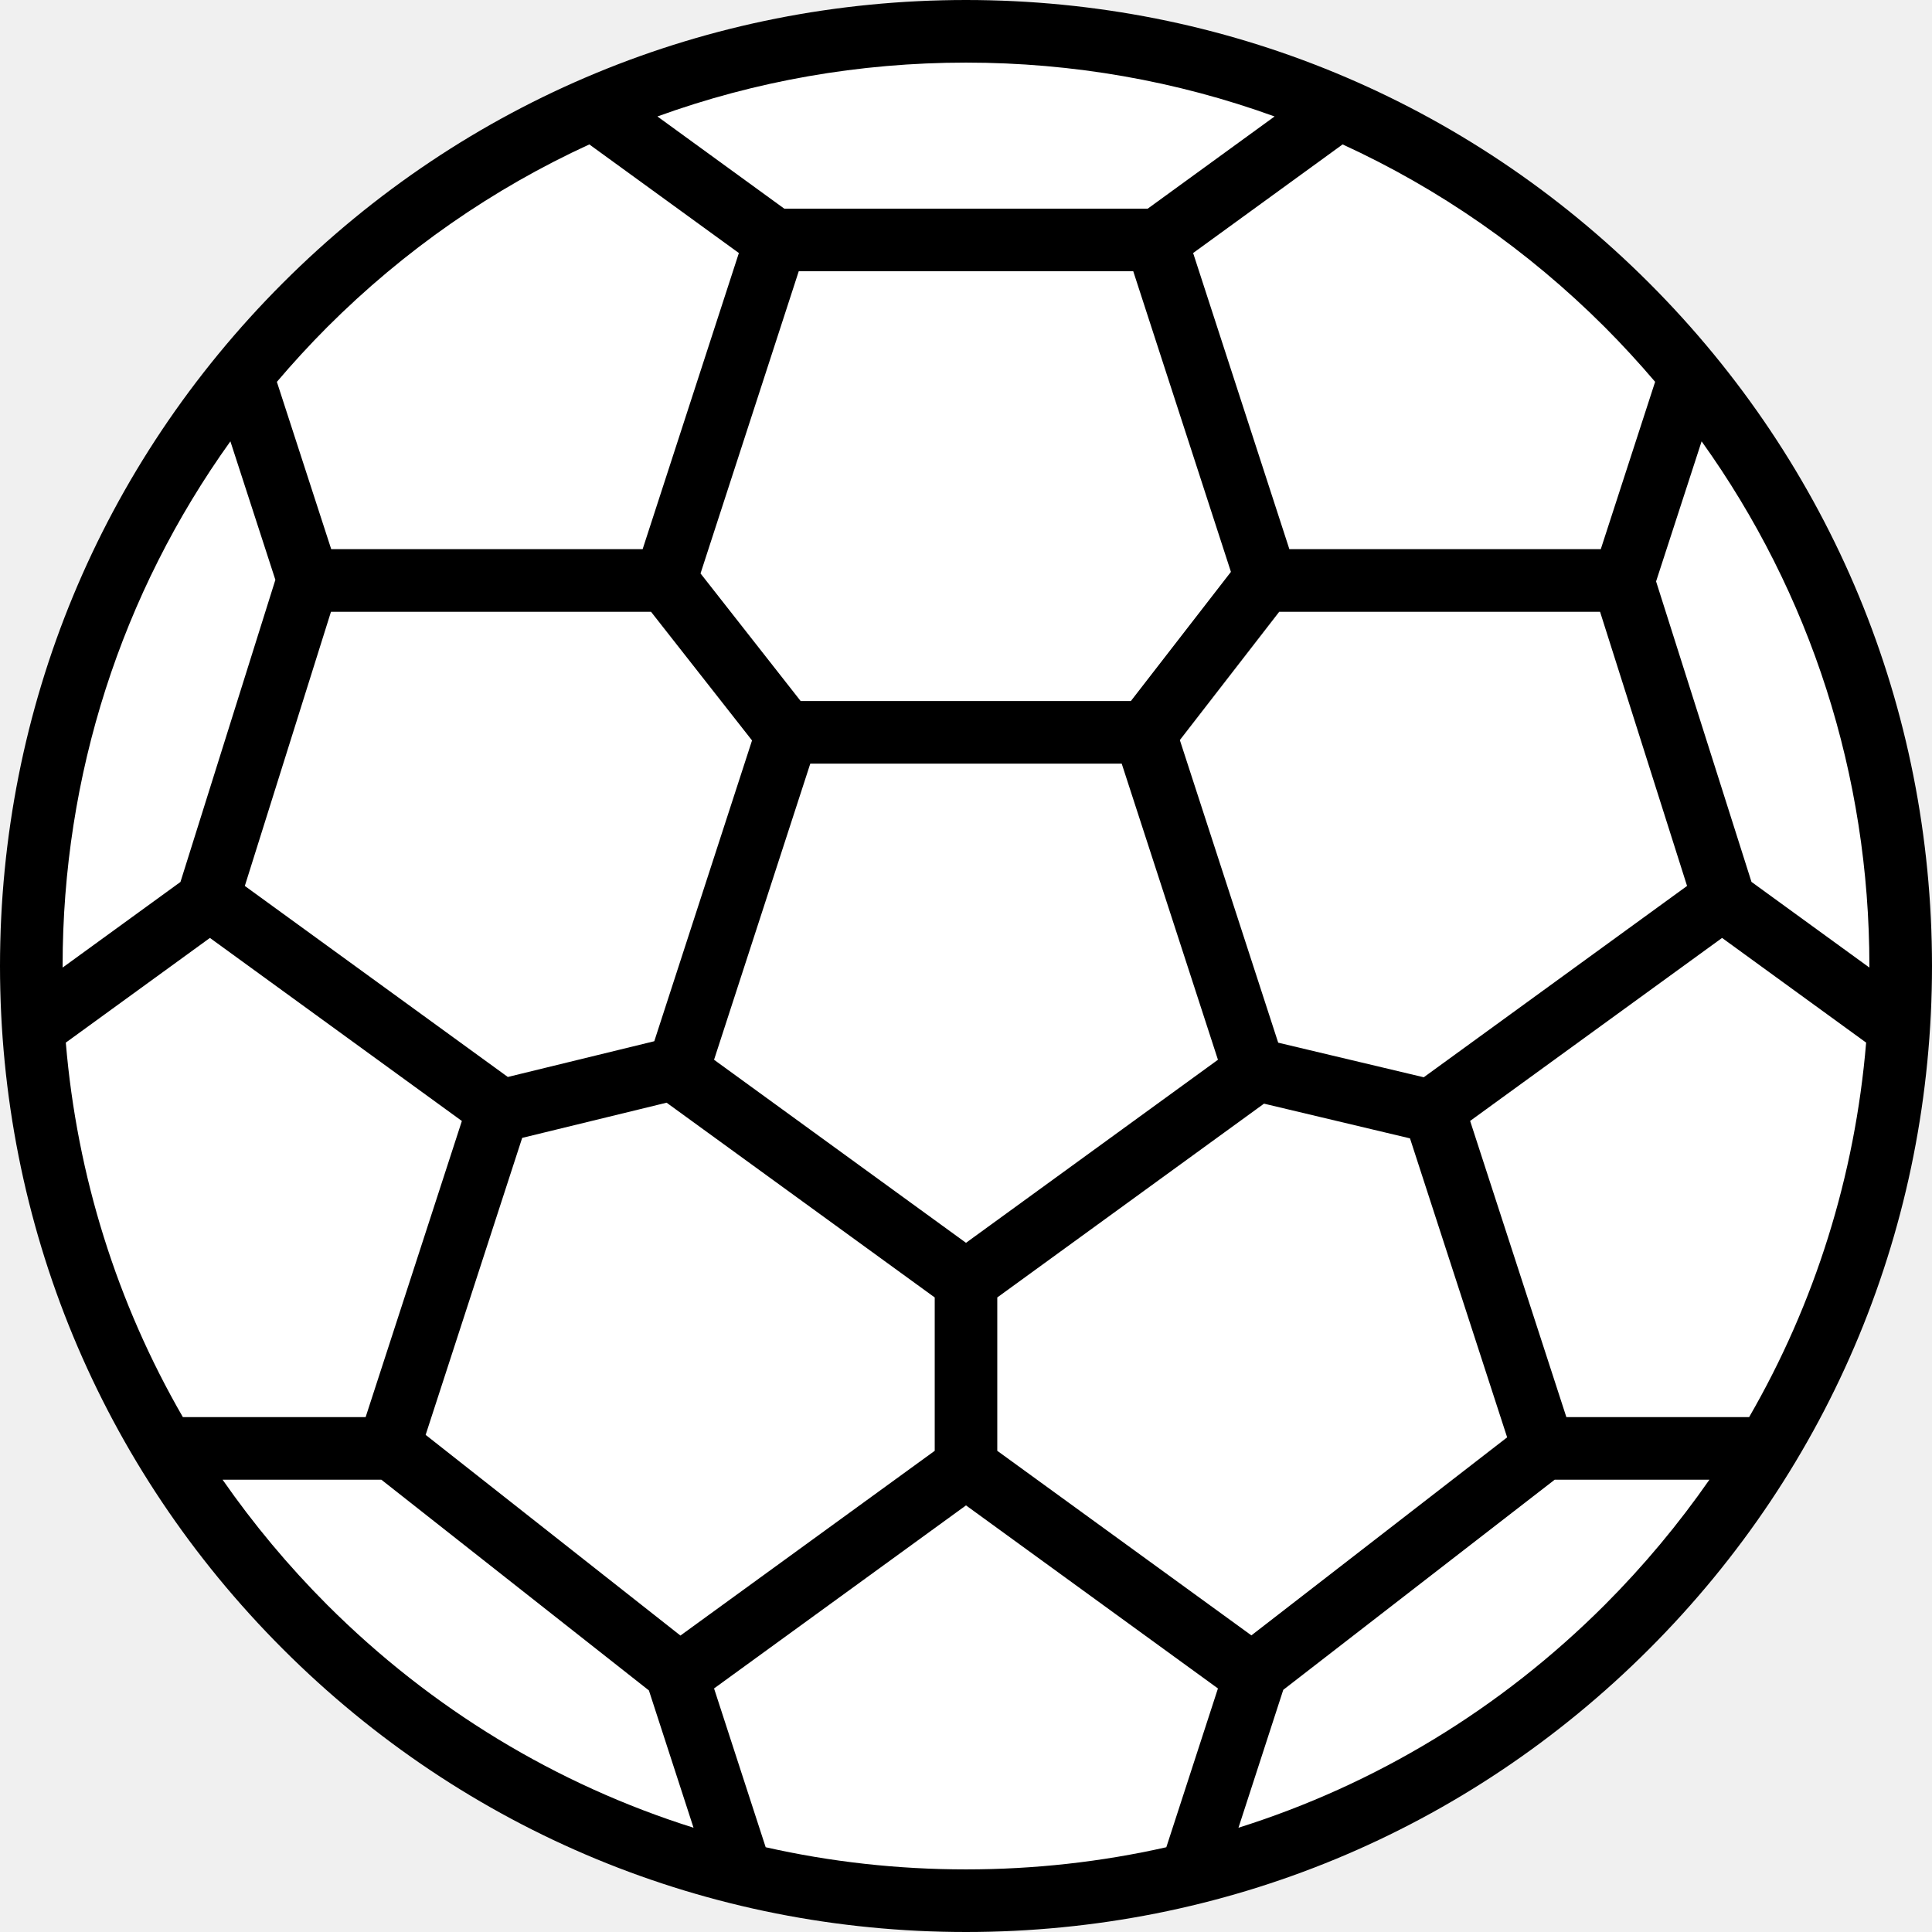
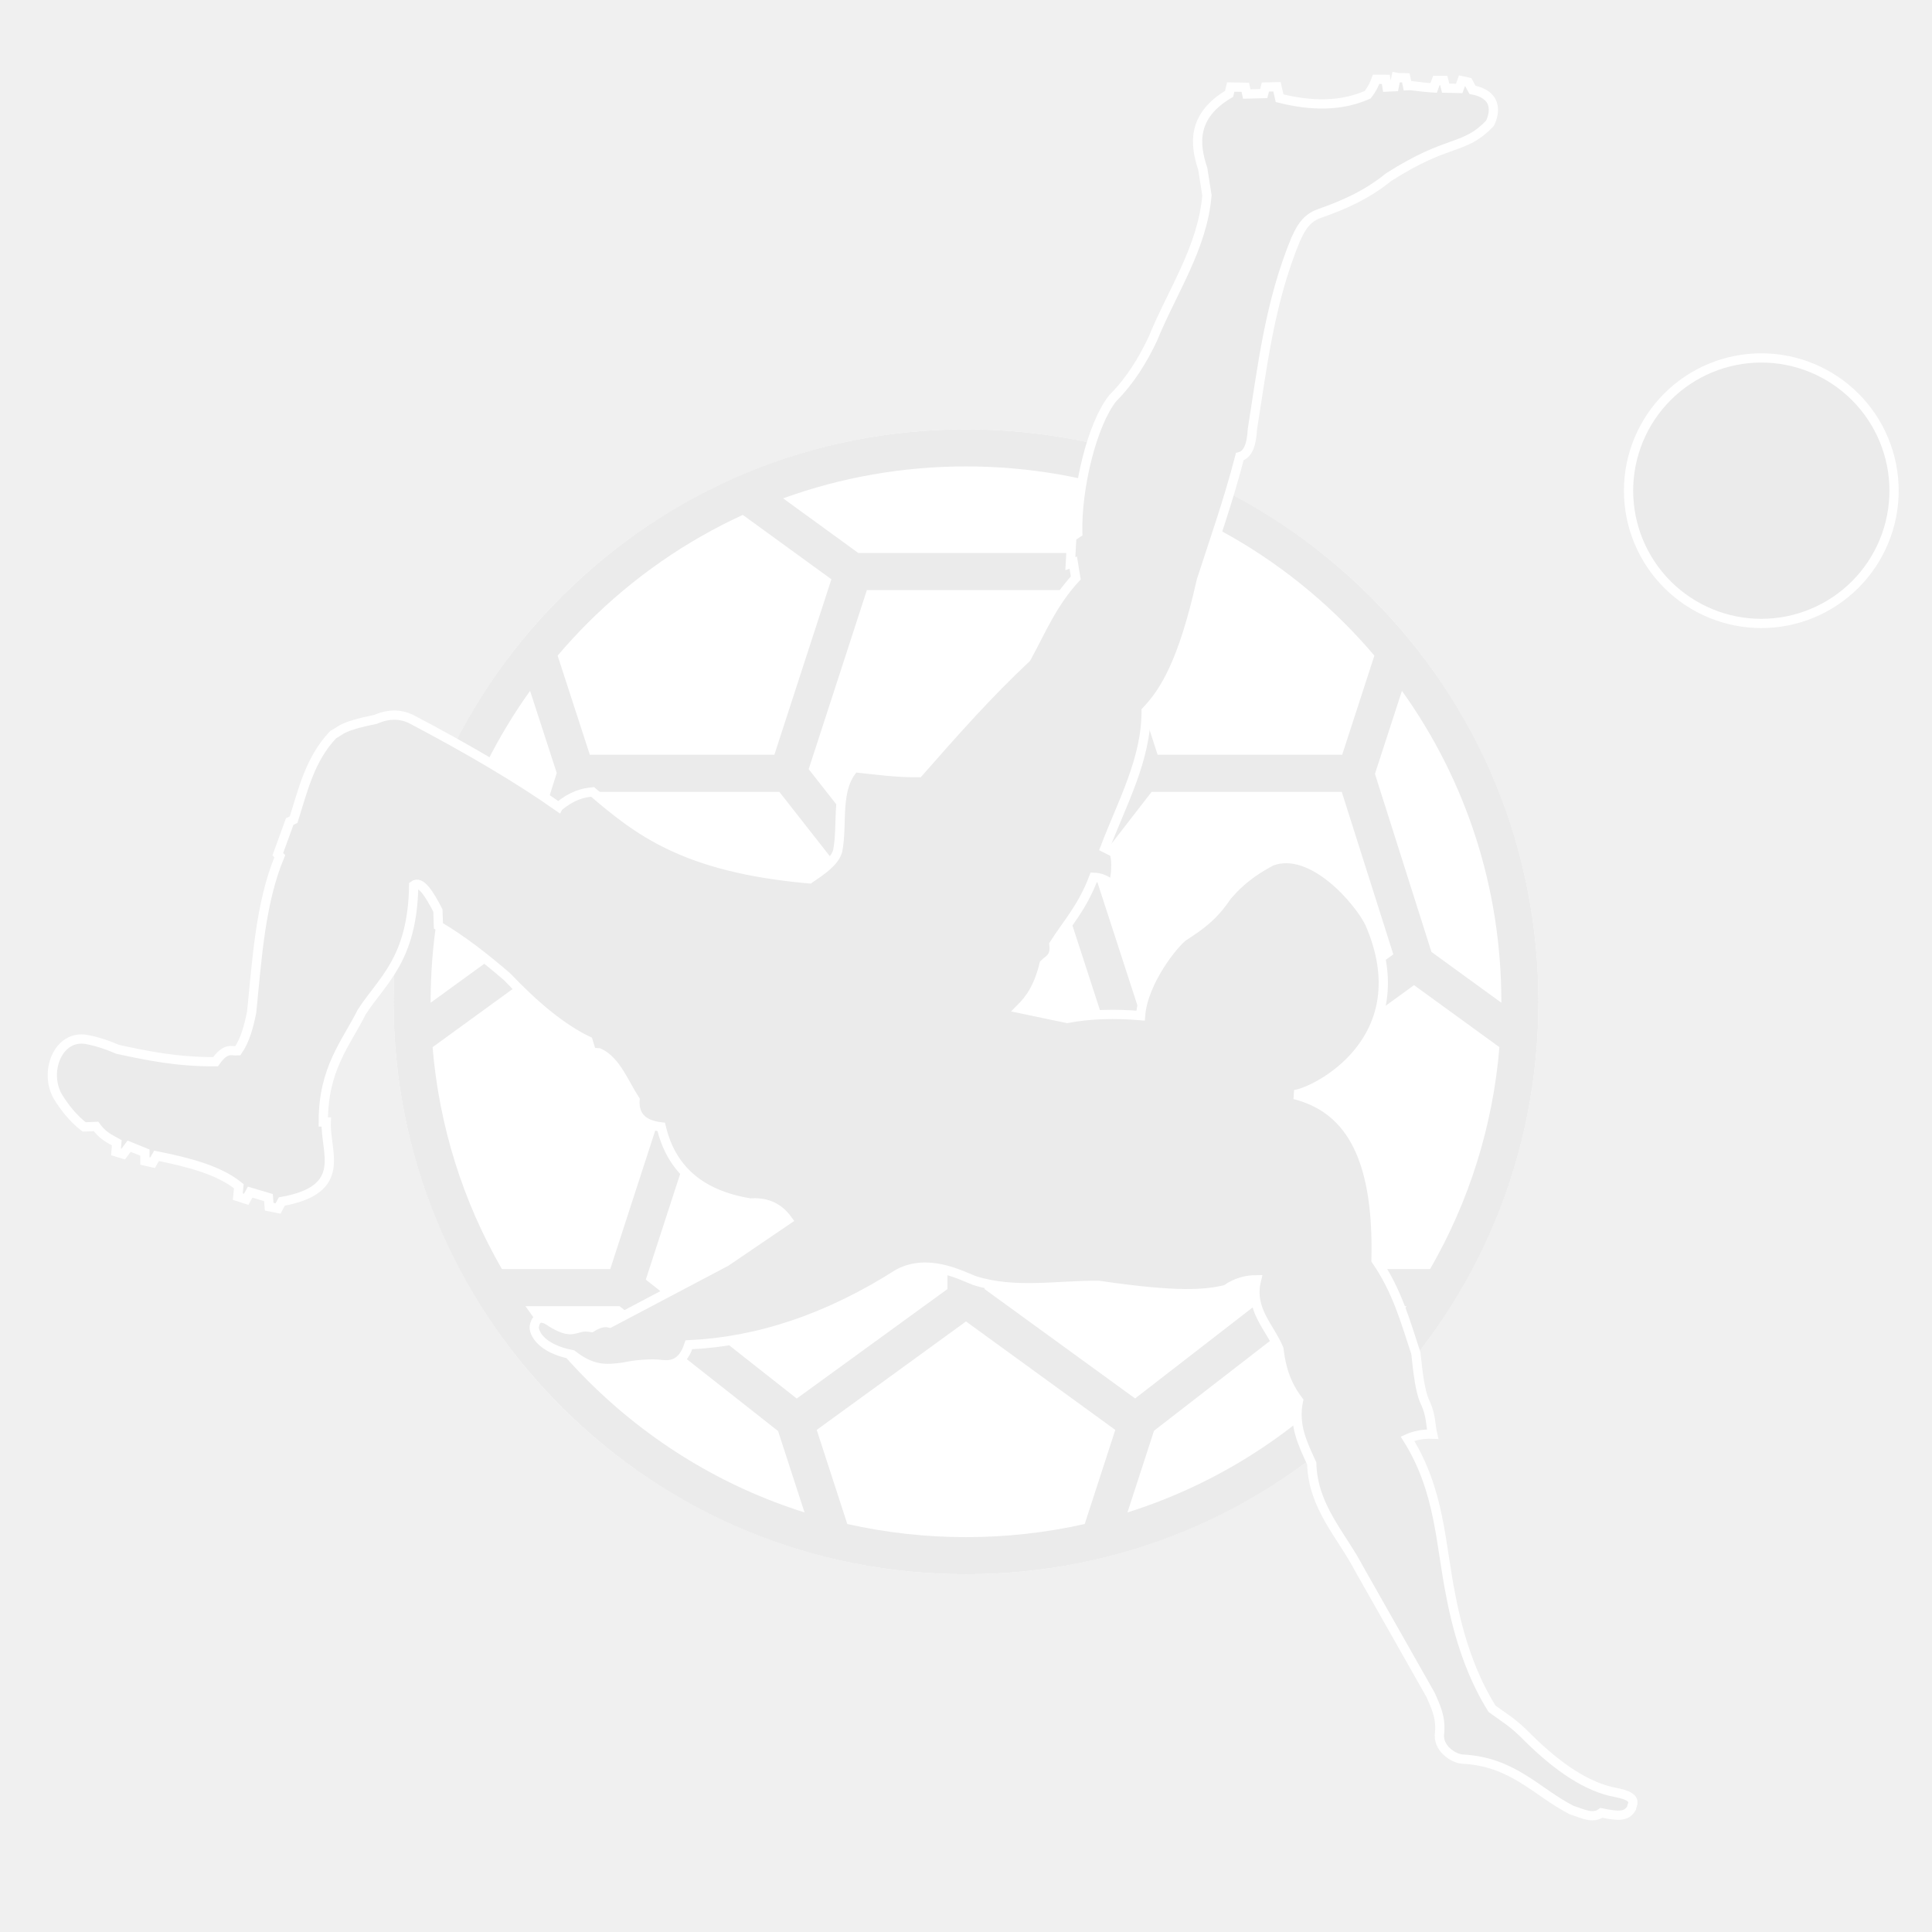
- <svg xmlns="http://www.w3.org/2000/svg" width="32" height="32" viewBox="0 0 32 32" fill="none">
-   <g clip-path="url(#clip0_311_16)">
-     <circle cx="16" cy="16" r="16" fill="white" />
-     <path d="M27.314 4.686C24.292 1.664 20.274 0 16 0C11.726 0 7.708 1.664 4.686 4.686C1.664 7.708 0 11.726 0 16C0 20.274 1.664 24.292 4.686 27.314C7.708 30.336 11.726 32 16 32C20.274 32 24.292 30.336 27.314 27.314C30.336 24.292 32 20.274 32 16C32 11.726 30.336 7.708 27.314 4.686ZM30.963 16.026L29.01 14.607L27.43 9.63L28.184 7.31C29.989 9.829 30.963 12.839 30.963 16C30.963 16.009 30.963 16.018 30.963 16.026ZM28.971 23.472H25.944L24.35 18.566L28.523 15.535L30.909 17.269C30.725 19.476 30.062 21.584 28.971 23.472ZM20.727 27.087L16.518 24.03V21.49L20.936 18.28L23.354 18.855L24.963 23.807L20.727 27.087ZM11.27 27.09L7.05 23.766L8.649 18.847L11.041 18.264L15.482 21.49V24.03L11.27 27.09ZM1.09 17.269L3.477 15.535L7.65 18.567L6.056 23.472H3.029C1.938 21.584 1.275 19.476 1.09 17.269ZM5.482 10.133H10.783L12.456 12.264L10.837 17.246L8.411 17.838L4.055 14.674L5.482 10.133ZM13.23 4.492H18.77L20.388 9.472L18.731 11.611H13.261L11.603 9.498L13.23 4.492ZM26.502 10.133L27.943 14.674L23.582 17.843L21.171 17.27L19.542 12.258L21.188 10.133H26.502ZM16 20.585L11.827 17.553L13.421 12.648H18.579L20.173 17.553L16 20.585ZM27.414 6.324L26.514 9.096H21.356L19.762 4.191L22.238 2.392C23.834 3.124 25.302 4.141 26.581 5.419C26.872 5.711 27.15 6.014 27.414 6.324ZM21.111 1.929L19.01 3.456H12.99L10.889 1.929C12.505 1.343 14.229 1.037 16 1.037C17.771 1.037 19.495 1.343 21.111 1.929ZM5.419 5.419C6.697 4.141 8.166 3.124 9.761 2.392L12.238 4.191L10.644 9.096H5.486L4.586 6.325C4.85 6.014 5.128 5.711 5.419 5.419ZM3.816 7.31L4.561 9.604L2.989 14.608L1.037 16.026C1.037 16.018 1.037 16.009 1.037 16C1.037 12.839 2.011 9.829 3.816 7.31ZM3.687 24.509H6.317L10.748 27.999L11.487 30.273C9.222 29.56 7.147 28.308 5.419 26.581C4.775 25.936 4.197 25.242 3.687 24.509ZM12.682 30.596L11.827 27.966L16 24.934L20.173 27.966L19.318 30.596C18.242 30.839 17.13 30.963 16 30.963C14.87 30.963 13.758 30.839 12.682 30.596ZM26.581 26.581C24.854 28.308 22.778 29.56 20.513 30.273L21.255 27.989L25.75 24.509H28.313C27.803 25.242 27.225 25.936 26.581 26.581Z" fill="black" />
+ <svg xmlns="http://www.w3.org/2000/svg" width="148" height="148" viewBox="0 0 148 148" fill="none">
+   <g clip-path="url(#clip0_378_22)">
+     <circle cx="74" cy="76.741" r="43.852" fill="white" />
+     <path d="M105.008 45.733C96.725 37.45 85.713 32.889 74 32.889C62.287 32.889 51.275 37.45 42.992 45.733C34.71 54.015 30.148 65.028 30.148 76.741C30.148 88.454 34.709 99.466 42.992 107.749C51.275 116.031 62.287 120.593 74 120.593C85.713 120.593 96.725 116.031 105.008 107.749C113.29 99.466 117.852 88.454 117.852 76.741C117.852 65.028 113.29 54.015 105.008 45.733ZM115.01 76.813L109.656 72.923L105.327 59.282L107.394 52.923C112.341 59.827 115.01 68.078 115.01 76.741C115.01 76.765 115.01 76.789 115.01 76.813ZM109.549 97.219H101.254L96.885 83.775L108.322 75.466L114.863 80.218C114.358 86.266 112.541 92.044 109.549 97.219ZM86.955 107.128L75.421 98.748V91.787L87.529 82.989L94.155 84.565L98.565 98.137L86.955 107.128ZM61.035 107.135L49.471 98.026L53.852 84.544L60.41 82.945L72.579 91.786V98.748L61.035 107.135ZM33.137 80.218L39.678 75.466L51.114 83.775L46.746 97.219H38.451C35.459 92.044 33.642 86.266 33.137 80.218ZM45.172 60.66H59.701L64.286 66.502L59.849 80.157L53.2 81.778L41.263 73.106L45.172 60.66ZM66.407 45.202H81.593L86.027 58.849L81.486 64.712H66.493L61.949 58.922L66.407 45.202ZM102.784 60.66L106.734 73.108L94.779 81.793L88.171 80.221L83.708 66.483L88.219 60.66H102.784ZM74 89.307L62.564 80.998L66.932 67.554H81.068L85.436 80.998L74 89.307ZM105.284 50.223L102.816 57.819H88.68L84.311 44.374L91.098 39.444C95.47 41.45 99.496 44.239 102.999 47.742C103.799 48.542 104.559 49.37 105.284 50.223ZM88.009 38.176L82.25 42.36H65.75L59.991 38.176C64.422 36.569 69.146 35.73 74 35.73C78.854 35.73 83.578 36.569 88.009 38.176ZM45.001 47.742C48.504 44.239 52.53 41.451 56.902 39.444L63.688 44.375L59.32 57.819H45.184L42.716 50.223C43.441 49.371 44.201 48.542 45.001 47.742ZM40.606 52.923L42.649 59.212L38.342 72.925L32.99 76.813C32.99 76.789 32.989 76.765 32.989 76.741C32.989 68.078 35.659 59.827 40.606 52.923ZM40.254 100.06H47.462L59.605 109.626L61.63 115.859C55.423 113.904 49.735 110.473 45.001 105.739C43.234 103.972 41.65 102.071 40.254 100.06ZM64.906 116.745L62.564 109.537L74 101.228L85.436 109.537L83.094 116.745C80.144 117.409 77.098 117.751 74 117.751C70.902 117.751 67.856 117.409 64.906 116.745ZM102.999 105.74C98.265 110.473 92.577 113.905 86.369 115.859L88.403 109.601L100.722 100.06H107.746C106.35 102.071 104.766 103.972 102.999 105.74Z" fill="#EBEBEB" />
+   </g>
+   <g clip-path="url(#clip1_378_22)">
+     <path d="M145.094 37.589C145.094 40.286 144.022 42.873 142.115 44.78C140.208 46.687 137.621 47.759 134.924 47.759C132.227 47.759 129.64 46.687 127.733 44.78C125.826 42.873 124.754 40.286 124.754 37.589C124.754 34.892 125.826 32.305 127.733 30.398C129.64 28.491 132.227 27.419 134.924 27.419C137.621 27.419 140.208 28.491 142.115 30.398C144.022 32.305 145.094 34.892 145.094 37.589Z" fill="#EBEBEB" stroke="white" stroke-width="0.708" stroke-linecap="square" stroke-linejoin="round" />
+     <path d="M42.779 61.803C39.734 59.661 35.921 57.41 31.463 55.066C30.663 54.695 29.777 54.668 28.776 55.104C26.123 55.644 26.204 55.924 25.521 56.277C23.737 58.165 23.217 60.513 22.493 62.787L22.19 62.938L21.282 65.436L21.433 65.588C19.948 69.156 19.696 73.398 19.276 77.547C19.052 78.646 18.773 79.695 18.216 80.5C17.714 80.526 17.3 80.215 16.513 81.332C13.481 81.347 11.258 80.862 9.019 80.386C8.337 80.096 7.616 79.819 6.635 79.629C4.447 79.238 3.336 82.124 4.44 84.019C4.962 84.852 5.573 85.646 6.446 86.328L7.355 86.29C7.885 87.022 8.415 87.241 8.945 87.539L8.888 88.239L9.437 88.409L9.891 87.804L11.102 88.296V88.939L11.688 89.072L11.991 88.542C14.533 89.051 16.806 89.657 18.293 90.869L18.217 91.664L18.861 91.872L19.163 91.323L20.564 91.74L20.621 92.44L21.302 92.573L21.586 92.043C26.732 91.12 24.886 88.265 24.992 85.949H24.765C24.755 81.86 26.501 79.939 27.704 77.536C29.259 75.112 31.605 73.523 31.691 67.82C32.223 67.428 32.873 68.448 33.546 69.751L33.584 70.924C35.378 71.981 37.122 73.338 38.845 74.822C41.015 77.104 43.095 78.815 45.052 79.742L45.316 80.613L45.884 80.65C47.191 81.243 47.794 82.941 48.647 84.246C48.56 85.48 49.241 86.165 50.653 86.328C51.449 89.708 53.815 91.558 57.466 92.156C58.585 92.072 59.579 92.388 60.342 93.443L55.611 96.659L46.717 101.352C46.221 101.229 45.763 101.415 45.317 101.693C44.57 101.571 44.414 101.746 44.03 101.806C43.462 101.993 42.819 101.657 42.251 101.314C41.852 101.024 41.086 100.587 40.927 101.636C40.886 102.031 41.34 103.297 43.841 103.774C45.367 104.964 46.389 104.923 47.815 104.72C48.554 104.545 49.902 104.417 50.691 104.531C51.915 104.694 52.455 103.961 52.773 103.017C58.024 102.776 63.368 101.038 68.82 97.567C71.048 96.377 73.463 97.623 74.649 98.097C77.762 99.078 80.984 98.437 84.161 98.463C90.271 99.363 92.368 99.152 93.902 98.785C94.727 98.212 95.503 98.039 96.257 98.035C95.686 100.316 97.267 101.627 97.97 103.334C98.124 104.654 98.465 105.975 99.469 107.295C99.076 109.209 99.802 110.602 100.486 112.112C100.57 115.427 102.76 117.584 104.125 120.195L109.585 129.829C109.958 130.692 110.389 131.512 110.281 132.719C110.088 133.944 111.363 134.7 111.993 134.753C115.911 134.939 117.682 137.272 120.397 138.66C121.187 138.907 122.016 139.368 122.672 138.874C124.024 139.151 124.594 139.153 124.974 138.526C125.001 138.228 125.582 137.667 123.823 137.322C121.63 136.938 119.36 135.404 117.025 133.094C115.897 131.926 115.163 131.546 114.295 130.899C112.75 128.425 111.755 125.486 111.137 122.228C110.327 118.223 110.331 114.217 107.819 110.212C108.39 109.954 109.031 109.836 109.746 109.864C109.567 109.079 109.632 108.456 109.21 107.508C108.771 106.652 108.624 105.134 108.461 103.655C107.669 101.263 107.022 98.859 105.41 96.536C105.621 88.09 103.017 84.83 99.175 83.85C100.762 83.666 108.789 79.658 104.929 70.737C104.091 68.993 100.489 64.81 97.408 65.973C95.358 67.042 94.481 68.103 94.01 68.623C92.925 70.23 92.007 70.859 90.638 71.754C89.956 72.256 87.581 75.157 87.373 77.802C85.429 77.638 83.545 77.676 81.752 78.016L78.166 77.267C78.868 76.563 79.534 75.692 79.986 73.841C80.339 73.487 80.854 73.358 80.736 72.343C81.767 70.707 82.89 69.561 83.786 67.204C84.256 67.216 84.705 67.374 85.124 67.74C85.501 67.887 85.614 65.529 85.288 65.281L84.643 64.956C85.953 61.511 87.812 58.175 87.801 54.465C89.21 52.991 90.62 50.73 92.029 44.456C93.036 41.35 94.098 38.352 94.973 34.982C95.6 34.821 95.88 34.054 95.937 32.895C96.713 28.042 97.252 23.189 99.255 18.336C99.547 17.727 99.933 16.748 101.075 16.356C102.881 15.723 104.668 14.955 106.374 13.572C111.043 10.59 112.116 11.555 114.135 9.451C114.356 9.008 115.02 7.323 112.797 6.882L112.476 6.293L111.994 6.186L111.78 6.775L110.743 6.752L110.596 6.164H110.032L109.825 6.737C108.471 6.65 108.273 6.533 107.819 6.561L107.69 5.956C107.323 5.94 107.168 5.974 106.944 5.925L106.799 6.643L106.254 6.668L106.16 6.079L105.417 6.075C105.282 6.449 105.103 6.833 104.768 7.256C102.762 8.151 100.484 8.141 98.024 7.524L97.822 6.648L96.938 6.667L96.805 7.168L95.508 7.203L95.395 6.686L94.277 6.667L94.154 7.19C91.344 8.853 91.478 10.97 92.136 12.93L92.457 14.964C92.121 18.977 89.79 22.325 88.312 25.958C87.538 27.596 86.589 29.146 85.246 30.5C83.691 32.431 82.475 37.312 82.559 40.832L82.105 41.135L81.992 43.178L82.219 43.103L82.408 44.276C80.612 46.213 79.761 48.339 78.623 50.407C75.689 53.151 73.027 56.165 70.372 59.188C68.658 59.21 67.072 58.975 65.452 58.809C63.938 60.459 64.594 63.074 64.165 65.206C63.907 66.044 62.956 66.684 62.008 67.325C52.357 66.475 48.829 63.585 45.393 60.664C44.638 60.735 43.836 60.93 42.781 61.799L42.779 61.803Z" fill="#EBEBEB" stroke="white" stroke-width="0.709" />
  </g>
  <defs>
-     <clipPath id="clip0_311_16">
-       <rect width="32" height="32" fill="white" />
+     <clipPath id="clip0_378_22">
+       <rect width="87.704" height="87.704" fill="white" transform="translate(30.1481 32.8889)" />
+     </clipPath>
+     <clipPath id="clip1_378_22">
+       <rect width="148" height="148" fill="white" />
    </clipPath>
  </defs>
</svg>
